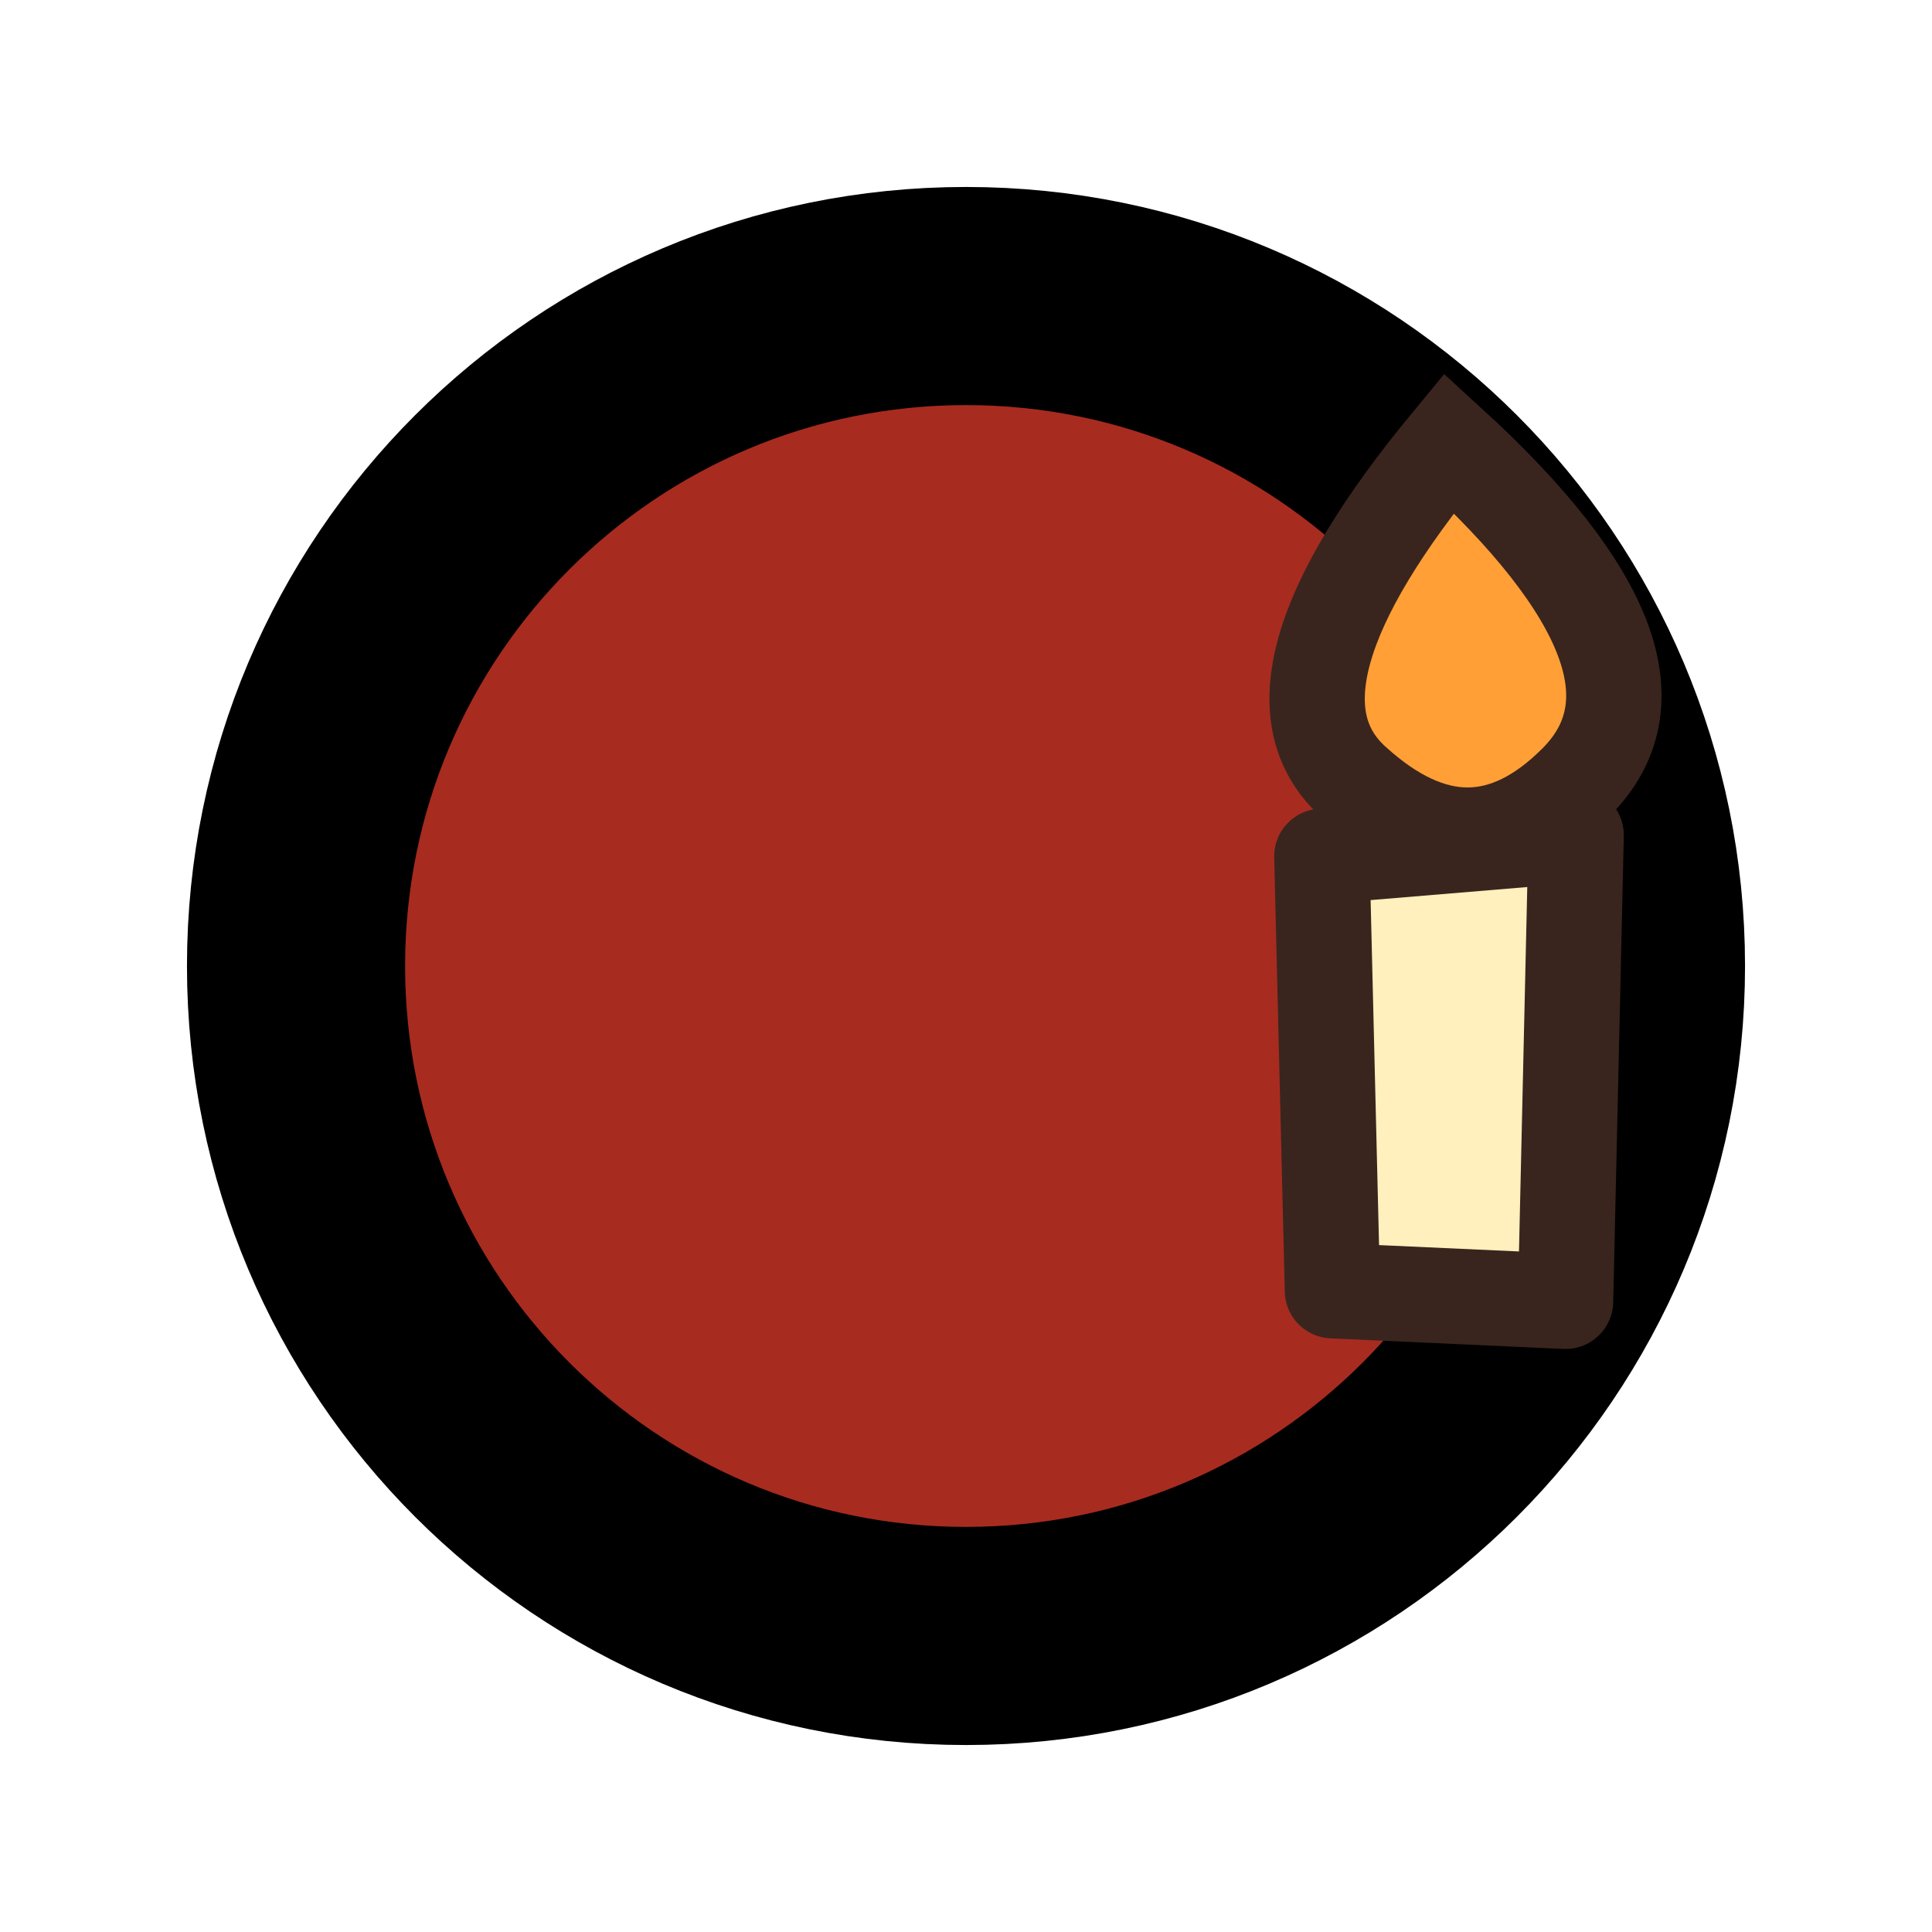
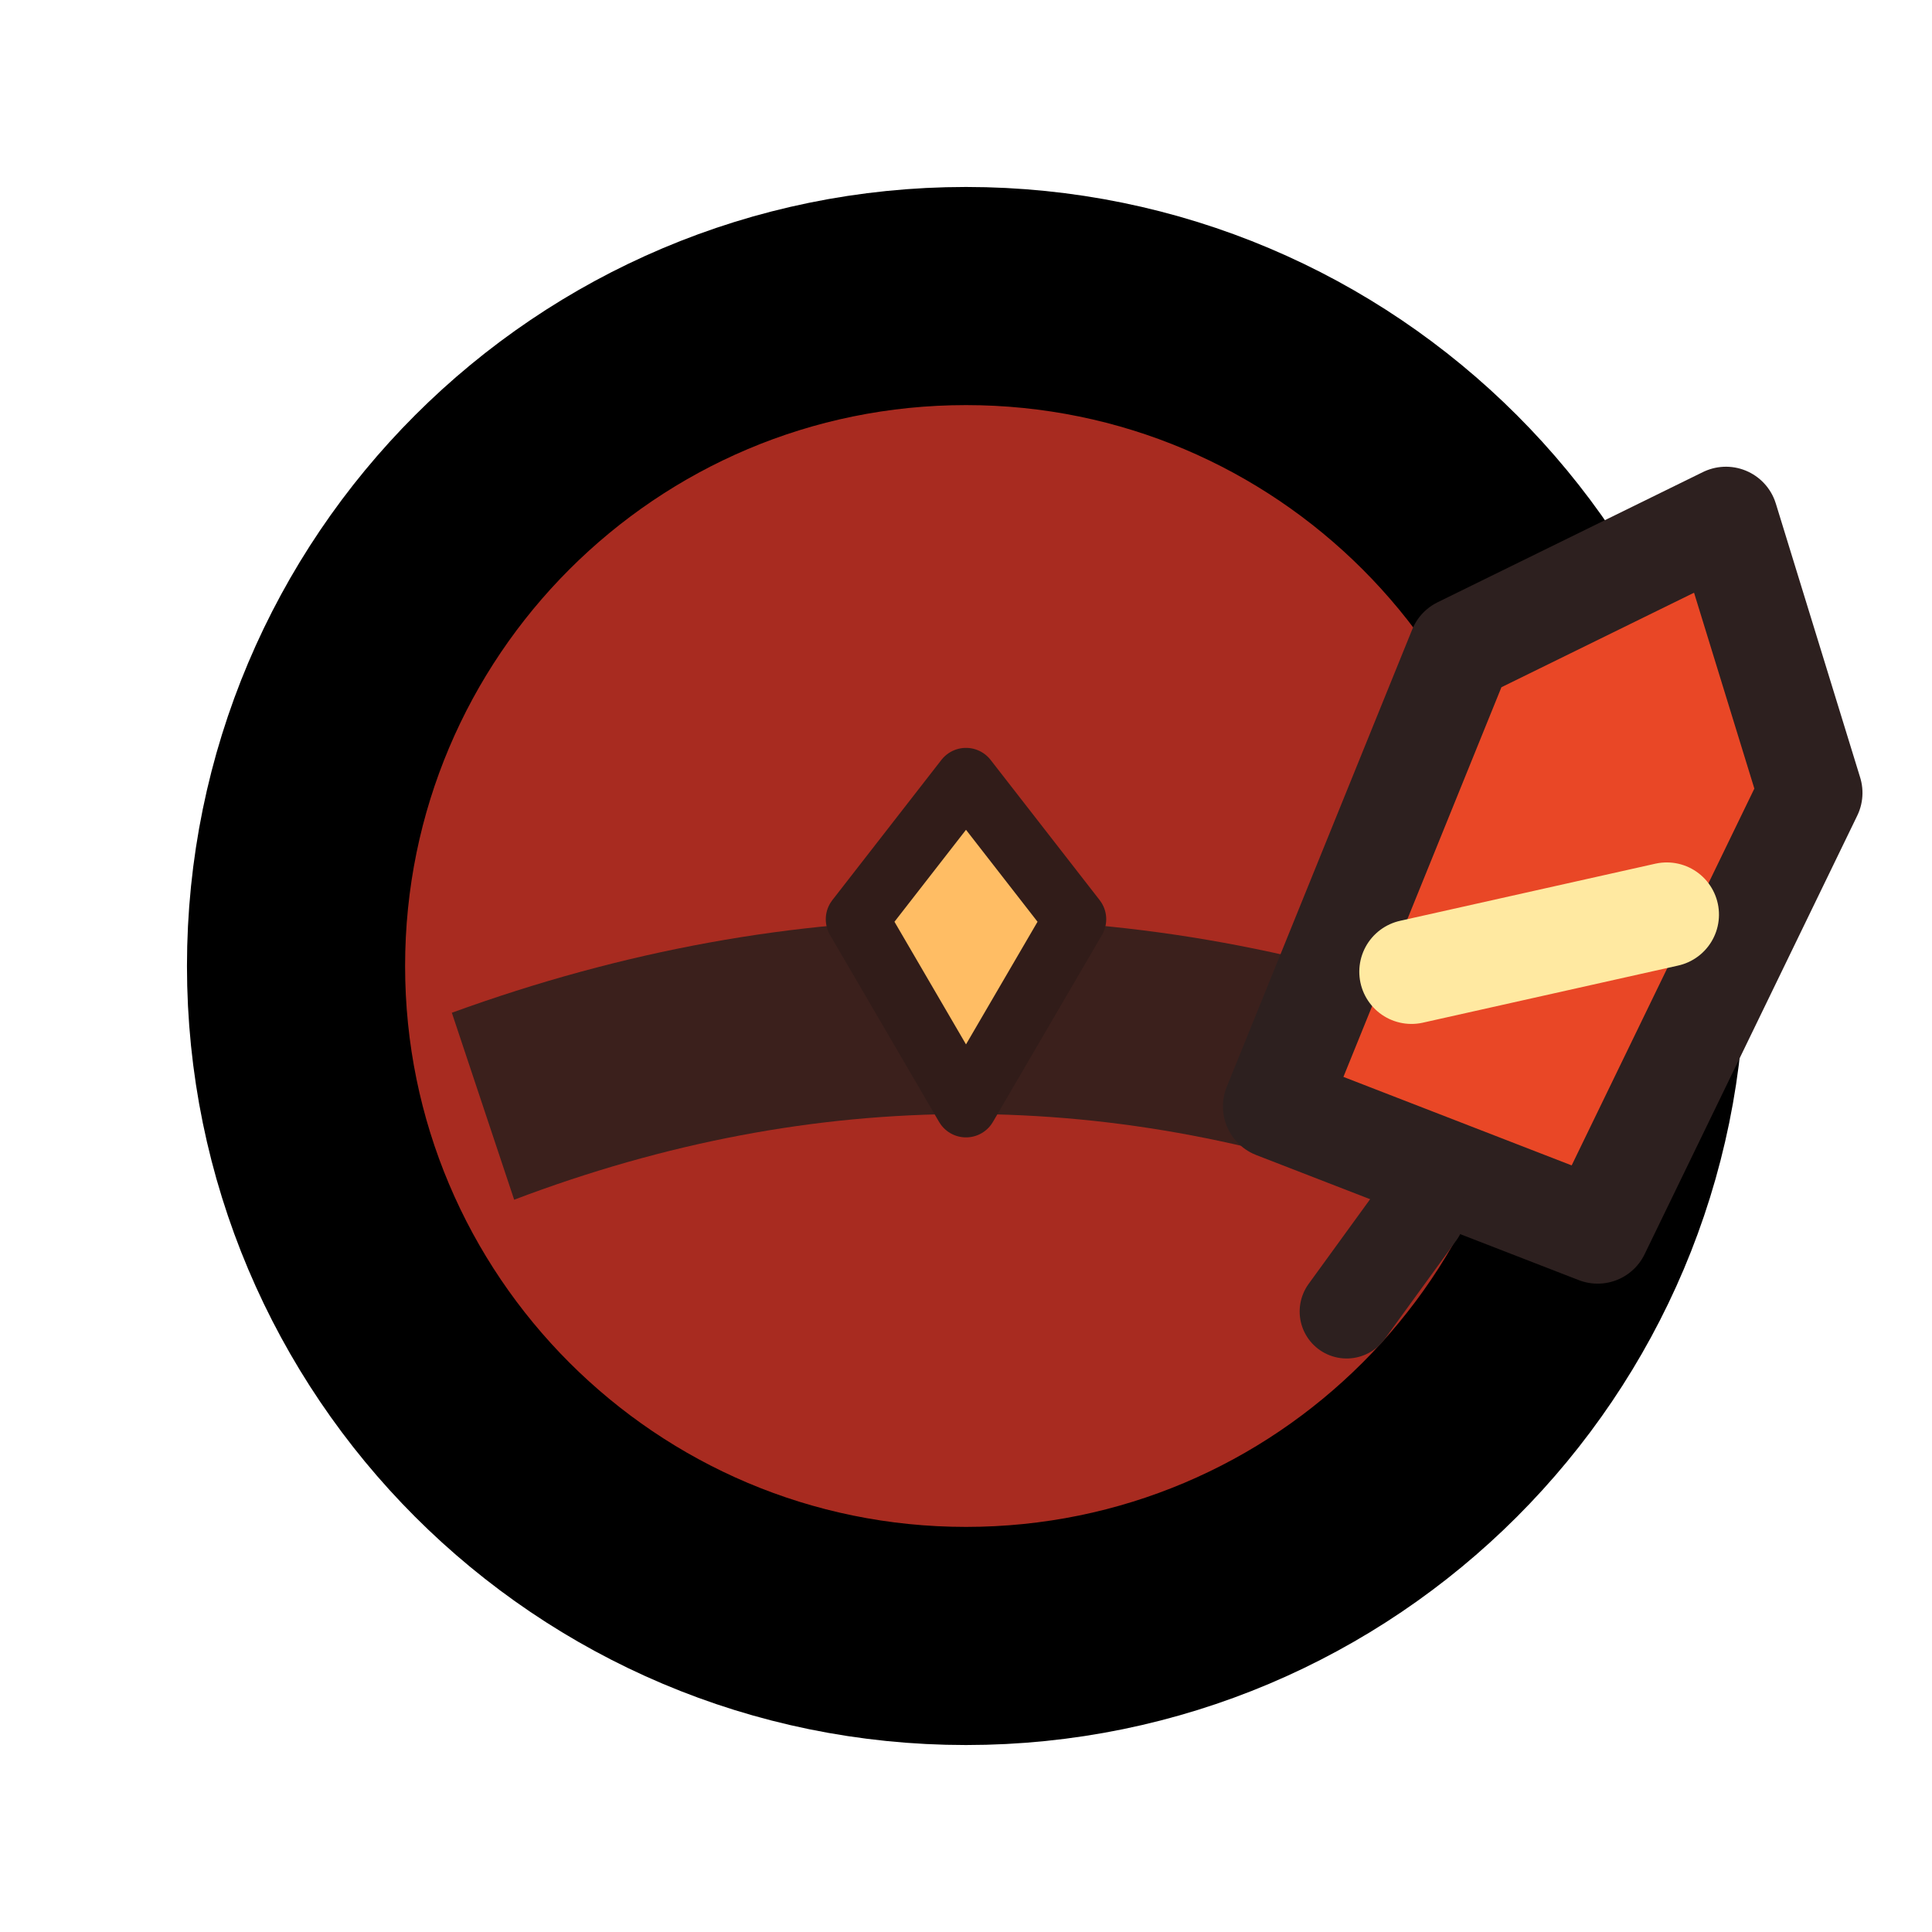
<svg xmlns="http://www.w3.org/2000/svg" width="124" height="124" viewBox="-12 -12 124 124">
  <circle cx="50" cy="50" r="43" fill="#a82b20" stroke="#000" stroke-width="14" />
-   <g transform="translate(47 11) scale(.68)">
-     <path d="M39 88 38 47l24-2-1 44Z" fill="#fff0bd" stroke="#39251e" stroke-width="9" stroke-linejoin="round" />
-     <path d="M50 8q23 21 12 32-10 10-21 0-10-9 9-32Z" fill="#ff9f36" stroke="#39251e" stroke-width="9" />
+   <path d="M17 53q33-12 66 0l-4 12q-29-11-58 0Z" fill="#3b201c" />
+   <path d="m43 47 7-9 7 9-7 12Z" fill="#ffbd64" stroke="#311c19" stroke-width="4" stroke-linejoin="round" />
+   <g transform="translate(51 12) rotate(16 32 37) scale(.67)">
+     <path d="M33 75 38 28 59 9 74 32 66 78Z" fill="#e94726" stroke="#2d201f" stroke-width="10" stroke-linejoin="round" />
+     <path d="m42 59 22-12" stroke="#ffe9a1" stroke-width="10" stroke-linecap="round" />
+     <path d="m49 81-4 11" stroke="#2d201f" stroke-width="9" stroke-linecap="round" />
  </g>
</svg>
